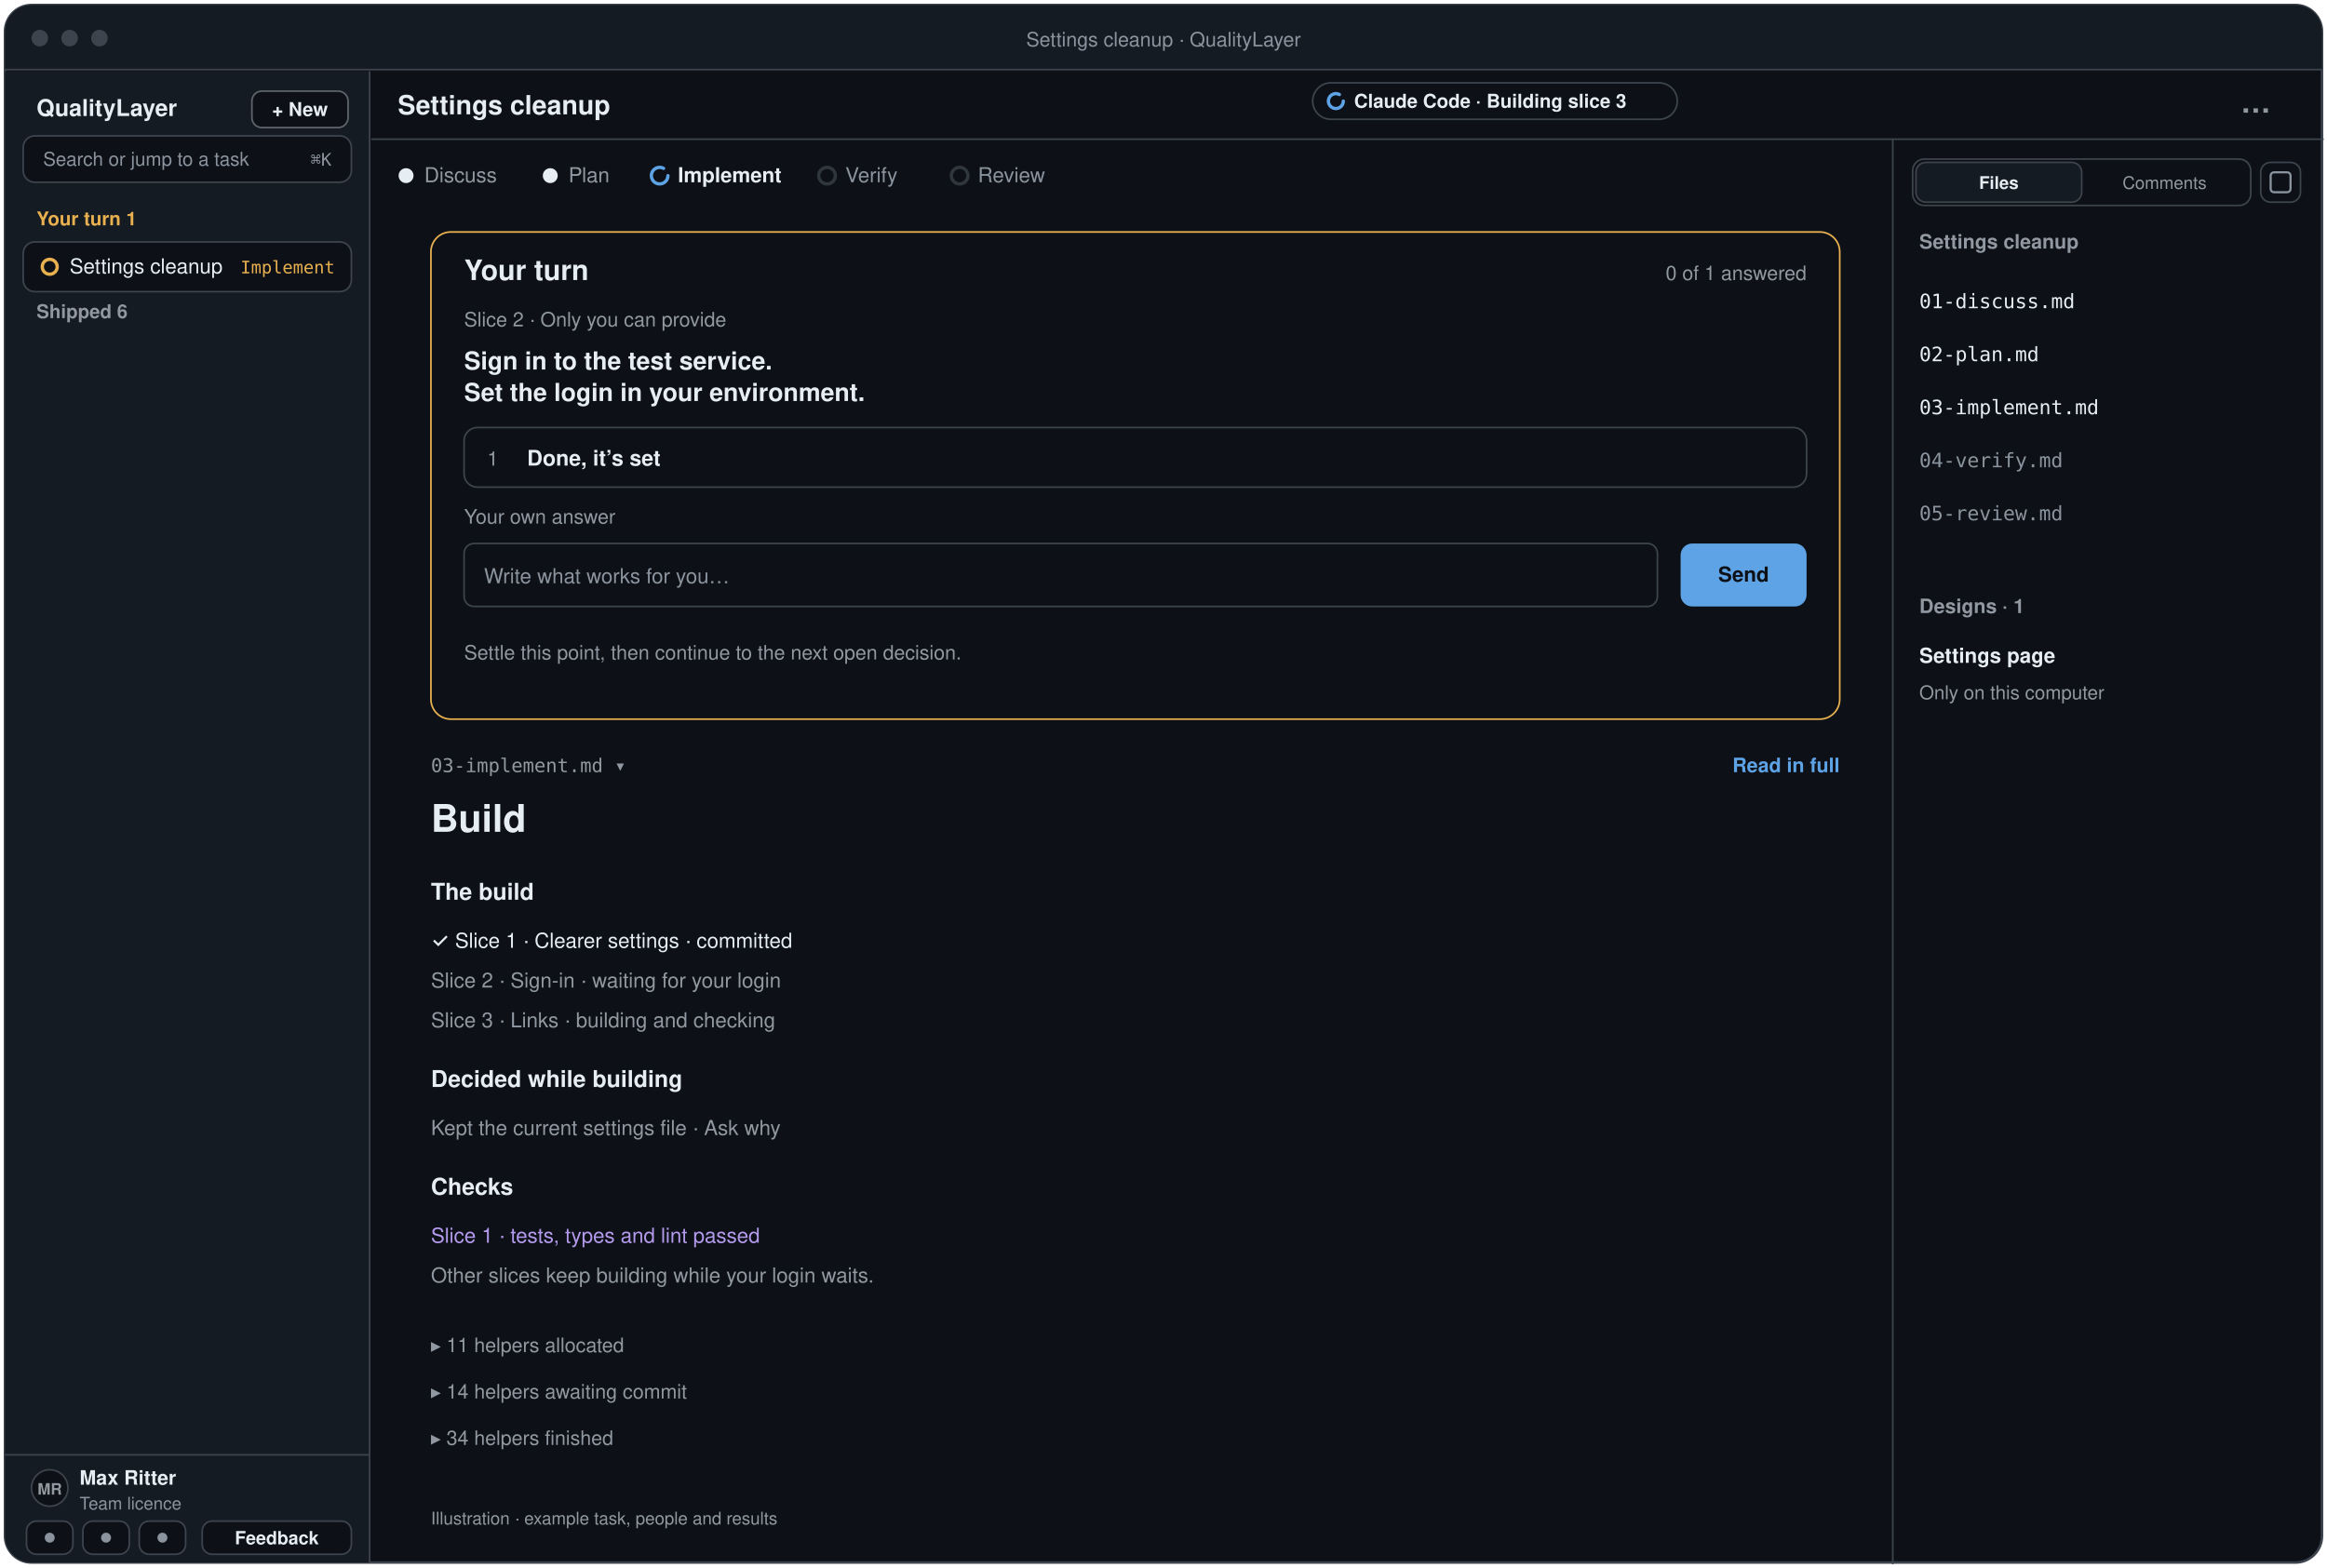
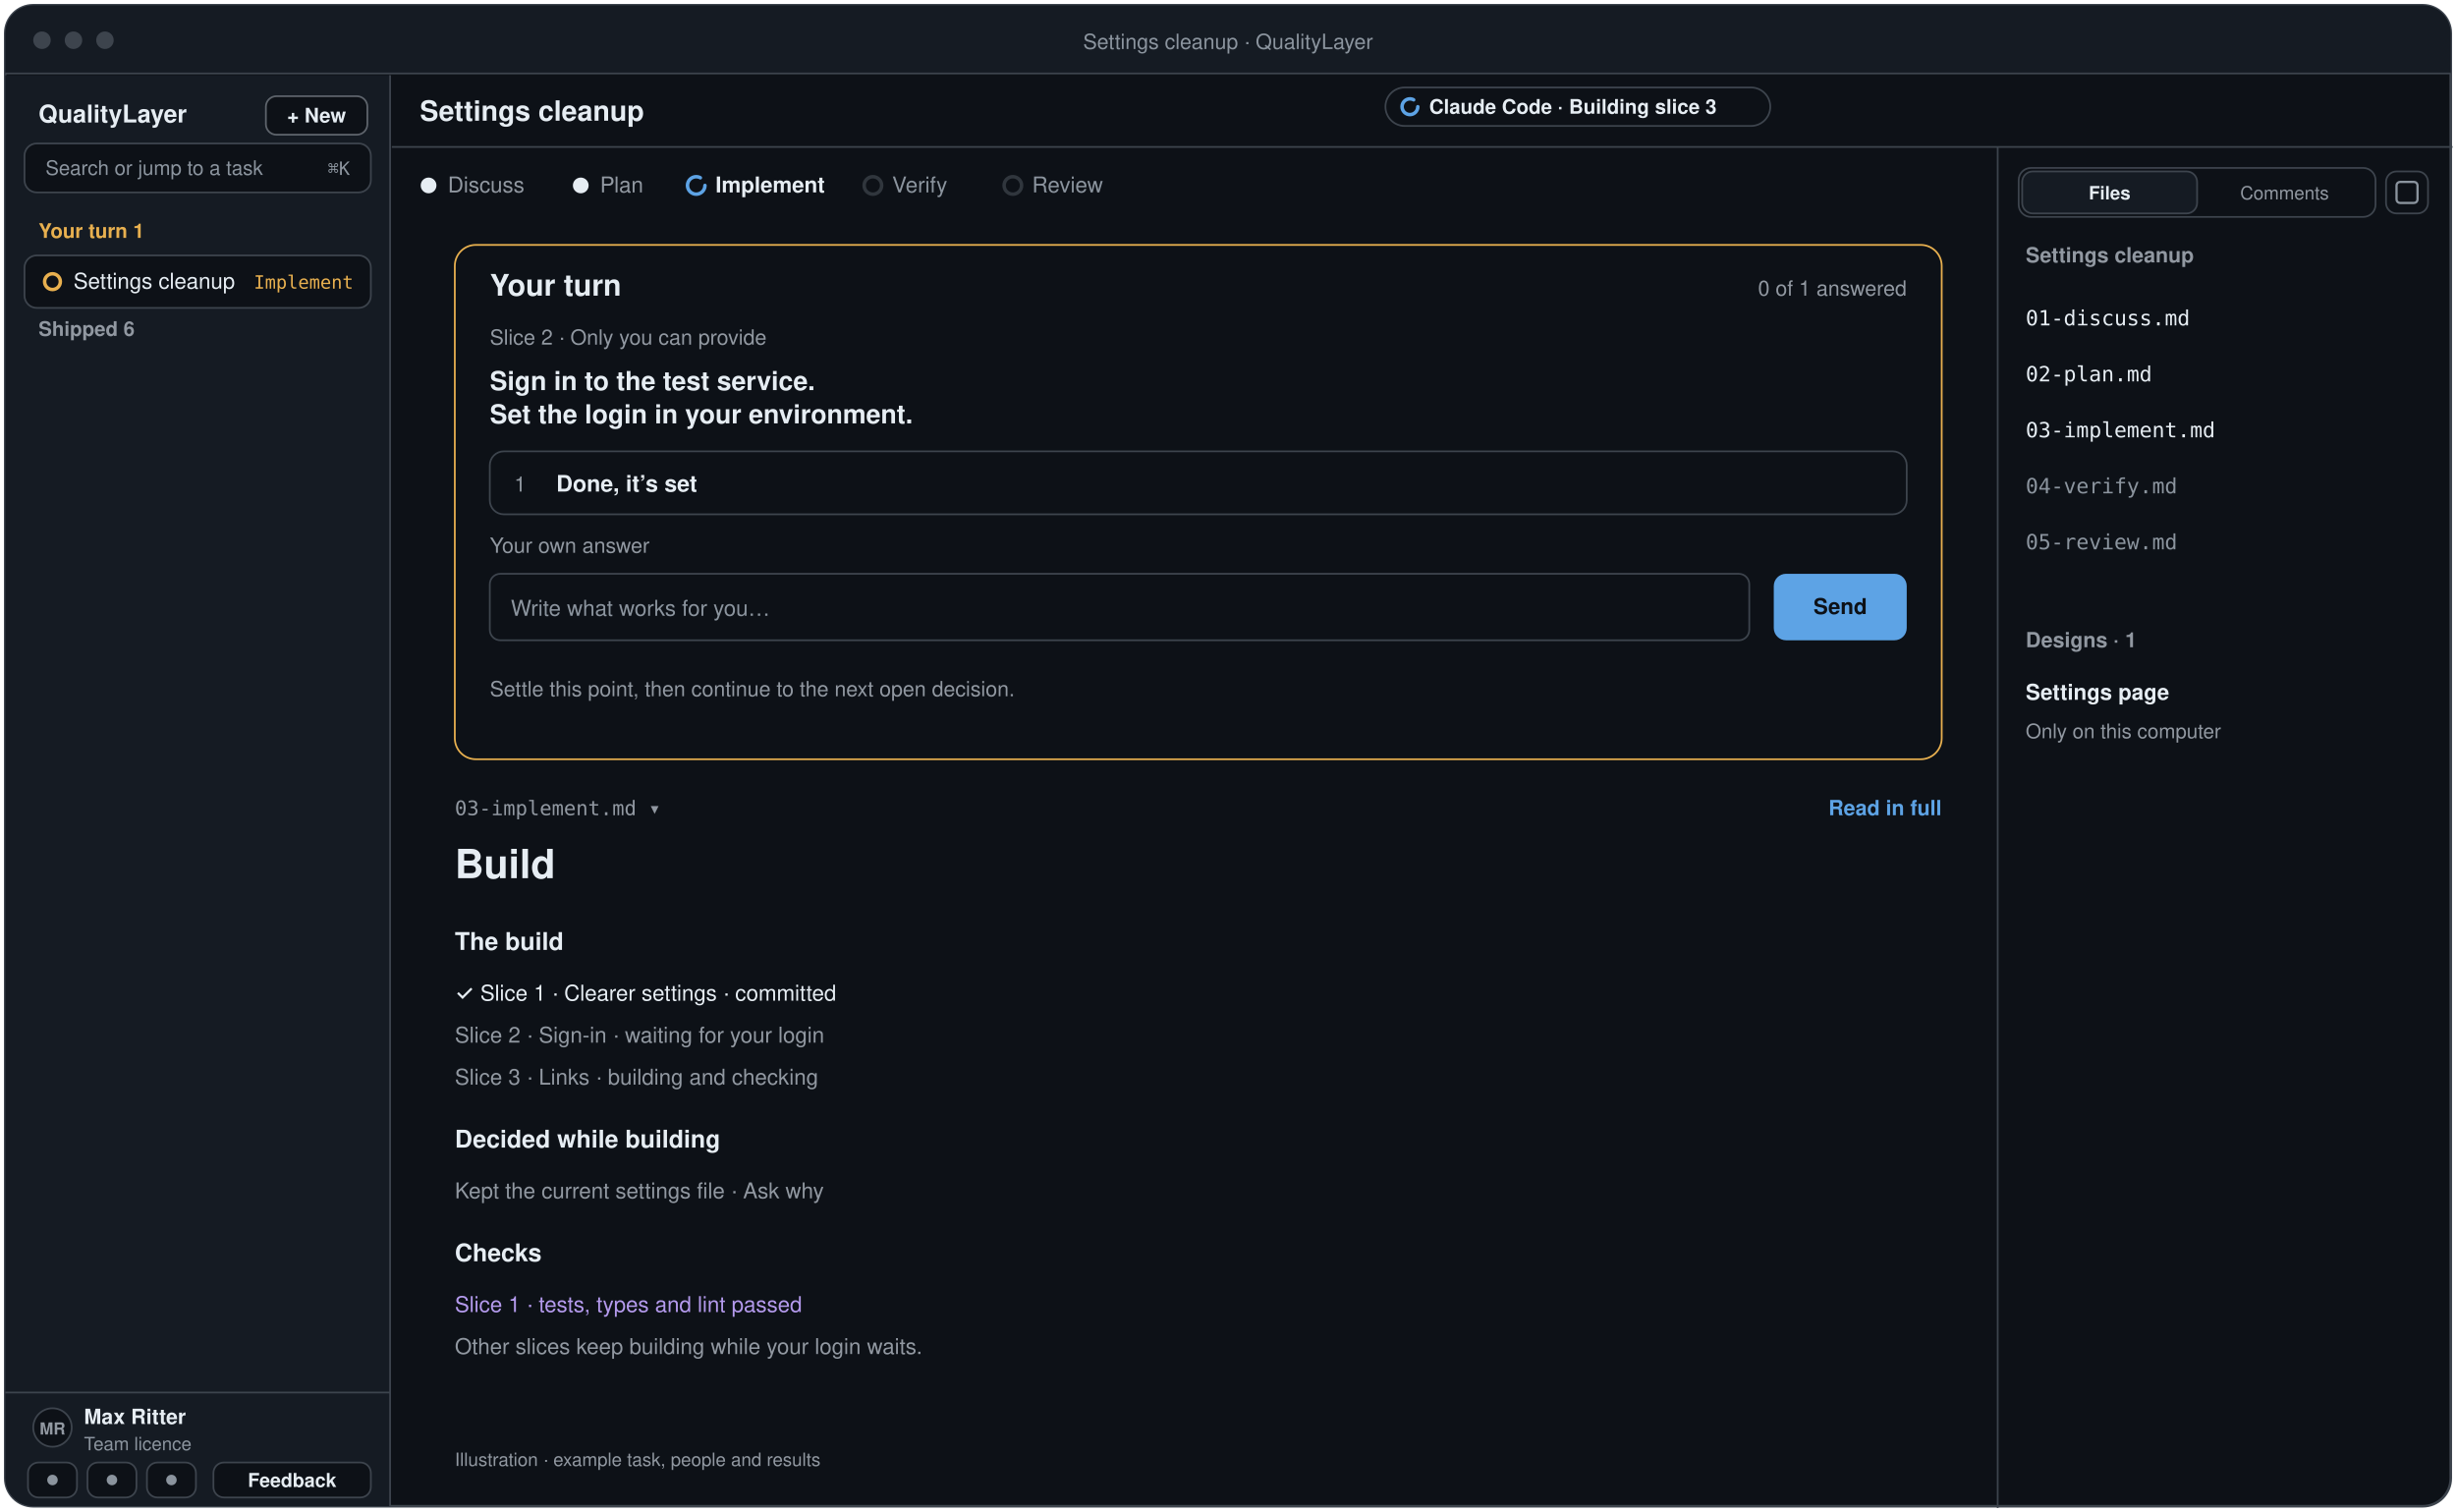
- <svg xmlns="http://www.w3.org/2000/svg" style="background:#0d1117" width="1404" height="946" viewBox="-2 -2 1404 946" role="img" aria-label="Implement: named agent status, one focused Your turn card above the work, visible own words and Send for questions, and Files / Comments with designs within Files">
-   <rect x="1" y="1" width="1398" height="940" rx="16" fill="#0d1117" stroke="#3d444d" stroke-width="1.5" />
+ <svg xmlns="http://www.w3.org/2000/svg" style="background:#0d1117" width="1404" height="864" viewBox="-2 -2 1404 864" role="img" aria-label="Implement: named agent status, one focused Your turn card above the work, visible own words and Send for questions, and Files / Comments with designs within Files">
+   <rect x="1" y="1" width="1398" height="858" rx="16" fill="#0d1117" stroke="#3d444d" stroke-width="1.5" />
  <path d="M1 17 a16 16 0 0 1 16 -16 H1383 a16 16 0 0 1 16 16 V40 H1 Z" fill="#151b23" />
  <line x1="1" y1="40" x2="1399" y2="40" stroke="#3d444d" />
  <circle cx="22" cy="21" r="5" fill="#3d444d" />
  <circle cx="40" cy="21" r="5" fill="#3d444d" />
  <circle cx="58" cy="21" r="5" fill="#3d444d" />
  <text x="700.0" y="26" font-family="-apple-system, BlinkMacSystemFont, 'Segoe UI', 'Helvetica Neue', Helvetica, Arial, sans-serif" font-size="12" font-weight="500" fill="#8b949e" text-anchor="middle">Settings cleanup · QualityLayer</text>
-   <path d="M1 41 H221 V941 H17 a16 16 0 0 1 -16 -16 Z" fill="#151b23" />
-   <line x1="221" y1="41" x2="221" y2="941" stroke="#3d444d" />
+   <path d="M1 41 H221 V859 H17 a16 16 0 0 1 -16 -16 Z" fill="#151b23" />
+   <line x1="221" y1="41" x2="221" y2="859" stroke="#3d444d" />
  <text x="20" y="68" font-family="-apple-system, BlinkMacSystemFont, 'Segoe UI', 'Helvetica Neue', Helvetica, Arial, sans-serif" font-size="14" font-weight="700" fill="#e6edf3" text-anchor="start">QualityLayer</text>
  <rect x="150" y="53" width="58" height="22" rx="6" fill="#0d1117" stroke="#9198a1" stroke-opacity="0.6" />
  <text x="179" y="68" font-family="-apple-system, BlinkMacSystemFont, 'Segoe UI', 'Helvetica Neue', Helvetica, Arial, sans-serif" font-size="11.5" font-weight="600" fill="#e6edf3" text-anchor="middle">+ New</text>
  <rect x="12" y="80" width="198" height="28" rx="7" fill="#0d1117" stroke="#3d444d" />
  <text x="24" y="98" font-family="-apple-system, BlinkMacSystemFont, 'Segoe UI', 'Helvetica Neue', Helvetica, Arial, sans-serif" font-size="11.5" font-weight="400" fill="#8b949e" text-anchor="start">Search or jump to a task</text>
  <text x="198" y="98" font-family="ui-monospace, SFMono-Regular, Menlo, Consolas, monospace" font-size="10.5" font-weight="500" fill="#8b949e" text-anchor="end">⌘K</text>
  <text x="20" y="134" font-family="-apple-system, BlinkMacSystemFont, 'Segoe UI', 'Helvetica Neue', Helvetica, Arial, sans-serif" font-size="11.5" font-weight="650" fill="#e8b04f" text-anchor="start">Your turn  1</text>
  <rect x="12" y="144" width="198" height="30" rx="7" fill="#0d1117" stroke="#3d444d" />
  <circle cx="28" cy="159" r="4.5" fill="none" stroke="#e8b04f" stroke-width="2" />
  <text x="40" y="163" font-family="-apple-system, BlinkMacSystemFont, 'Segoe UI', 'Helvetica Neue', Helvetica, Arial, sans-serif" font-size="12.5" font-weight="500" fill="#e6edf3" text-anchor="start">Settings cleanup</text>
  <text x="200" y="163" font-family="ui-monospace, SFMono-Regular, Menlo, Consolas, monospace" font-size="10.5" font-weight="500" fill="#e8b04f" text-anchor="end">Implement</text>
  <text x="20" y="190" font-family="-apple-system, BlinkMacSystemFont, 'Segoe UI', 'Helvetica Neue', Helvetica, Arial, sans-serif" font-size="11.5" font-weight="650" fill="#9198a1" text-anchor="start">Shipped  6</text>
-   <line x1="1" y1="876" x2="221" y2="876" stroke="#3d444d" />
-   <circle cx="28" cy="896" r="11" fill="#0d1117" stroke="#3d444d" />
-   <text x="28" y="900" font-family="-apple-system, BlinkMacSystemFont, 'Segoe UI', 'Helvetica Neue', Helvetica, Arial, sans-serif" font-size="9.5" font-weight="650" fill="#9198a1" text-anchor="middle">MR</text>
-   <text x="46" y="894" font-family="-apple-system, BlinkMacSystemFont, 'Segoe UI', 'Helvetica Neue', Helvetica, Arial, sans-serif" font-size="12" font-weight="600" fill="#e6edf3" text-anchor="start">Max Ritter</text>
-   <text x="46" y="909" font-family="-apple-system, BlinkMacSystemFont, 'Segoe UI', 'Helvetica Neue', Helvetica, Arial, sans-serif" font-size="10.5" font-weight="400" fill="#8b949e" text-anchor="start">Team licence</text>
-   <rect x="14" y="916" width="28" height="20" rx="6" fill="#0d1117" stroke="#3d444d" />
-   <circle cx="28" cy="926" r="3" fill="#8b949e" />
-   <rect x="48" y="916" width="28" height="20" rx="6" fill="#0d1117" stroke="#3d444d" />
-   <circle cx="62" cy="926" r="3" fill="#8b949e" />
-   <rect x="82" y="916" width="28" height="20" rx="6" fill="#0d1117" stroke="#3d444d" />
-   <circle cx="96" cy="926" r="3" fill="#8b949e" />
-   <rect x="120" y="916" width="90" height="20" rx="6" fill="#0d1117" stroke="#3d444d" />
-   <text x="165" y="930" font-family="-apple-system, BlinkMacSystemFont, 'Segoe UI', 'Helvetica Neue', Helvetica, Arial, sans-serif" font-size="11" font-weight="600" fill="#e6edf3" text-anchor="middle">Feedback</text>
+   <line x1="1" y1="794" x2="221" y2="794" stroke="#3d444d" />
+   <circle cx="28" cy="814" r="11" fill="#0d1117" stroke="#3d444d" />
+   <text x="28" y="818" font-family="-apple-system, BlinkMacSystemFont, 'Segoe UI', 'Helvetica Neue', Helvetica, Arial, sans-serif" font-size="9.5" font-weight="650" fill="#9198a1" text-anchor="middle">MR</text>
+   <text x="46" y="812" font-family="-apple-system, BlinkMacSystemFont, 'Segoe UI', 'Helvetica Neue', Helvetica, Arial, sans-serif" font-size="12" font-weight="600" fill="#e6edf3" text-anchor="start">Max Ritter</text>
+   <text x="46" y="827" font-family="-apple-system, BlinkMacSystemFont, 'Segoe UI', 'Helvetica Neue', Helvetica, Arial, sans-serif" font-size="10.5" font-weight="400" fill="#8b949e" text-anchor="start">Team licence</text>
+   <rect x="14" y="834" width="28" height="20" rx="6" fill="#0d1117" stroke="#3d444d" />
+   <circle cx="28" cy="844" r="3" fill="#8b949e" />
+   <rect x="48" y="834" width="28" height="20" rx="6" fill="#0d1117" stroke="#3d444d" />
+   <circle cx="62" cy="844" r="3" fill="#8b949e" />
+   <rect x="82" y="834" width="28" height="20" rx="6" fill="#0d1117" stroke="#3d444d" />
+   <circle cx="96" cy="844" r="3" fill="#8b949e" />
+   <rect x="120" y="834" width="90" height="20" rx="6" fill="#0d1117" stroke="#3d444d" />
+   <text x="165" y="848" font-family="-apple-system, BlinkMacSystemFont, 'Segoe UI', 'Helvetica Neue', Helvetica, Arial, sans-serif" font-size="11" font-weight="600" fill="#e6edf3" text-anchor="middle">Feedback</text>
  <text x="238" y="67" font-family="-apple-system, BlinkMacSystemFont, 'Segoe UI', 'Helvetica Neue', Helvetica, Arial, sans-serif" font-size="16" font-weight="650" fill="#e6edf3" text-anchor="start">Settings cleanup</text>
  <circle cx="243" cy="104" r="4.5" fill="#e6edf3" />
  <text x="254" y="108" font-family="-apple-system, BlinkMacSystemFont, 'Segoe UI', 'Helvetica Neue', Helvetica, Arial, sans-serif" font-size="12.5" font-weight="400" fill="#9198a1">Discuss</text>
  <circle cx="330.0" cy="104" r="4.5" fill="#e6edf3" />
  <text x="341.0" y="108" font-family="-apple-system, BlinkMacSystemFont, 'Segoe UI', 'Helvetica Neue', Helvetica, Arial, sans-serif" font-size="12.5" font-weight="400" fill="#9198a1">Plan</text>
  <circle cx="396.0" cy="104" r="5" fill="none" stroke="#5da3e5" stroke-width="2" stroke-dasharray="26.0 6.0" stroke-linecap="round" />
  <text x="407.0" y="108" font-family="-apple-system, BlinkMacSystemFont, 'Segoe UI', 'Helvetica Neue', Helvetica, Arial, sans-serif" font-size="12.5" font-weight="600" fill="#e6edf3">Implement</text>
  <circle cx="497.0" cy="104" r="5" fill="none" stroke="#30363d" stroke-width="2" />
  <text x="508.0" y="108" font-family="-apple-system, BlinkMacSystemFont, 'Segoe UI', 'Helvetica Neue', Helvetica, Arial, sans-serif" font-size="12.5" font-weight="400" fill="#8b949e">Verify</text>
  <circle cx="577.0" cy="104" r="5" fill="none" stroke="#30363d" stroke-width="2" />
  <text x="588.0" y="108" font-family="-apple-system, BlinkMacSystemFont, 'Segoe UI', 'Helvetica Neue', Helvetica, Arial, sans-serif" font-size="12.5" font-weight="400" fill="#8b949e">Review</text>
  <rect x="790" y="48" width="220.0" height="22" rx="11" fill="#0d1117" stroke="#3d444d" />
  <circle cx="804" cy="59" r="4.5" fill="none" stroke="#5da3e5" stroke-width="2" stroke-dasharray="23.4 5.4" stroke-linecap="round" />
  <text x="815" y="63" font-family="-apple-system, BlinkMacSystemFont, 'Segoe UI', 'Helvetica Neue', Helvetica, Arial, sans-serif" font-size="11.5" font-weight="600" fill="#e6edf3" text-anchor="start">Claude Code · Building slice 3</text>
-   <text x="1368" y="66" font-family="-apple-system, BlinkMacSystemFont, 'Segoe UI', 'Helvetica Neue', Helvetica, Arial, sans-serif" font-size="18" font-weight="650" fill="#9198a1" text-anchor="end">…</text>
  <line x1="222" y1="82" x2="1400" y2="82" stroke="#3d444d" />
  <rect x="258" y="138" width="850" height="294" rx="12" fill="#0d1117" stroke="#e8b04f" stroke-width="1" />
  <text x="278" y="167" font-family="-apple-system, BlinkMacSystemFont, 'Segoe UI', 'Helvetica Neue', Helvetica, Arial, sans-serif" font-size="17" font-weight="650" fill="#e6edf3" text-anchor="start">Your turn</text>
  <text x="1088" y="167" font-family="-apple-system, BlinkMacSystemFont, 'Segoe UI', 'Helvetica Neue', Helvetica, Arial, sans-serif" font-size="12" font-weight="500" fill="#9198a1" text-anchor="end">0 of 1 answered</text>
  <text x="278" y="195" font-family="-apple-system, BlinkMacSystemFont, 'Segoe UI', 'Helvetica Neue', Helvetica, Arial, sans-serif" font-size="12" font-weight="500" fill="#9198a1" text-anchor="start">Slice 2 · Only you can provide</text>
  <text x="278" y="221" font-family="-apple-system, BlinkMacSystemFont, 'Segoe UI', 'Helvetica Neue', Helvetica, Arial, sans-serif" font-size="15" font-weight="600" fill="#e6edf3" text-anchor="start">Sign in to the test service.</text>
  <text x="278" y="240" font-family="-apple-system, BlinkMacSystemFont, 'Segoe UI', 'Helvetica Neue', Helvetica, Arial, sans-serif" font-size="15" font-weight="600" fill="#e6edf3" text-anchor="start">Set the login in your environment.</text>
  <rect data-choice="1" x="278" y="256" width="810" height="36" rx="8" fill="#0d1117" stroke="#3d444d" />
  <text x="292" y="279" font-family="-apple-system, BlinkMacSystemFont, 'Segoe UI', 'Helvetica Neue', Helvetica, Arial, sans-serif" font-size="12" font-weight="500" fill="#9198a1" text-anchor="start">1</text>
  <text x="316" y="279" font-family="-apple-system, BlinkMacSystemFont, 'Segoe UI', 'Helvetica Neue', Helvetica, Arial, sans-serif" font-size="13" font-weight="600" fill="#e6edf3" text-anchor="start">Done, it’s set</text>
  <text x="278" y="314" font-family="-apple-system, BlinkMacSystemFont, 'Segoe UI', 'Helvetica Neue', Helvetica, Arial, sans-serif" font-size="12" font-weight="500" fill="#9198a1" text-anchor="start">Your own answer</text>
  <rect data-own-words="true" x="278" y="326" width="720" height="38" rx="6" fill="#0d1117" stroke="#3d444d" />
  <text x="290" y="350" font-family="-apple-system, BlinkMacSystemFont, 'Segoe UI', 'Helvetica Neue', Helvetica, Arial, sans-serif" font-size="12.5" font-weight="400" fill="#8b949e" text-anchor="start">Write what works for you…</text>
  <rect x="1012" y="326" width="76" height="38" rx="7" fill="#5da3e5" />
  <text x="1050.0" y="349.0" font-family="-apple-system, BlinkMacSystemFont, 'Segoe UI', 'Helvetica Neue', Helvetica, Arial, sans-serif" font-size="12.5" font-weight="650" fill="#0d1117" text-anchor="middle">Send</text>
  <text x="278" y="396" font-family="-apple-system, BlinkMacSystemFont, 'Segoe UI', 'Helvetica Neue', Helvetica, Arial, sans-serif" font-size="12" font-weight="400" fill="#9198a1" text-anchor="start">Settle this point, then continue to the next open decision.</text>
  <text x="258" y="464" font-family="ui-monospace, SFMono-Regular, Menlo, Consolas, monospace" font-size="11.5" font-weight="500" fill="#9198a1" text-anchor="start">03-implement.md  ▾</text>
  <text x="1108" y="464" font-family="-apple-system, BlinkMacSystemFont, 'Segoe UI', 'Helvetica Neue', Helvetica, Arial, sans-serif" font-size="12" font-weight="600" fill="#5da3e5" text-anchor="end">Read in full</text>
  <text x="258" y="500" font-family="-apple-system, BlinkMacSystemFont, 'Segoe UI', 'Helvetica Neue', Helvetica, Arial, sans-serif" font-size="23" font-weight="650" fill="#e6edf3" text-anchor="start">Build</text>
  <text x="258" y="541" font-family="-apple-system, BlinkMacSystemFont, 'Segoe UI', 'Helvetica Neue', Helvetica, Arial, sans-serif" font-size="14" font-weight="650" fill="#e6edf3" text-anchor="start">The build</text>
  <text x="258" y="570" font-family="-apple-system, BlinkMacSystemFont, 'Segoe UI', 'Helvetica Neue', Helvetica, Arial, sans-serif" font-size="12.5" font-weight="500" fill="#e6edf3" text-anchor="start">✓ Slice 1 · Clearer settings · committed</text>
  <text x="258" y="594" font-family="-apple-system, BlinkMacSystemFont, 'Segoe UI', 'Helvetica Neue', Helvetica, Arial, sans-serif" font-size="12.5" font-weight="500" fill="#9198a1" text-anchor="start">Slice 2 · Sign-in · waiting for your login</text>
  <text x="258" y="618" font-family="-apple-system, BlinkMacSystemFont, 'Segoe UI', 'Helvetica Neue', Helvetica, Arial, sans-serif" font-size="12.5" font-weight="500" fill="#9198a1" text-anchor="start">Slice 3 · Links · building and checking</text>
  <text x="258" y="654" font-family="-apple-system, BlinkMacSystemFont, 'Segoe UI', 'Helvetica Neue', Helvetica, Arial, sans-serif" font-size="14" font-weight="650" fill="#e6edf3" text-anchor="start">Decided while building</text>
  <text x="258" y="683" font-family="-apple-system, BlinkMacSystemFont, 'Segoe UI', 'Helvetica Neue', Helvetica, Arial, sans-serif" font-size="12.5" font-weight="500" fill="#9198a1" text-anchor="start">Kept the current settings file · Ask why</text>
  <text x="258" y="719" font-family="-apple-system, BlinkMacSystemFont, 'Segoe UI', 'Helvetica Neue', Helvetica, Arial, sans-serif" font-size="14" font-weight="650" fill="#e6edf3" text-anchor="start">Checks</text>
  <text x="258" y="748" font-family="-apple-system, BlinkMacSystemFont, 'Segoe UI', 'Helvetica Neue', Helvetica, Arial, sans-serif" font-size="12.5" font-weight="500" fill="#b49aed" text-anchor="start">Slice 1 · tests, types and lint passed</text>
  <text x="258" y="772" font-family="-apple-system, BlinkMacSystemFont, 'Segoe UI', 'Helvetica Neue', Helvetica, Arial, sans-serif" font-size="12.5" font-weight="500" fill="#9198a1" text-anchor="start">Other slices keep building while your login waits.</text>
-   <text x="258" y="814" font-family="-apple-system, BlinkMacSystemFont, 'Segoe UI', 'Helvetica Neue', Helvetica, Arial, sans-serif" font-size="12" font-weight="400" fill="#9198a1" text-anchor="start">▸ 11 helpers allocated</text>
-   <text x="258" y="842" font-family="-apple-system, BlinkMacSystemFont, 'Segoe UI', 'Helvetica Neue', Helvetica, Arial, sans-serif" font-size="12" font-weight="400" fill="#9198a1" text-anchor="start">▸ 14 helpers awaiting commit</text>
-   <text x="258" y="870" font-family="-apple-system, BlinkMacSystemFont, 'Segoe UI', 'Helvetica Neue', Helvetica, Arial, sans-serif" font-size="12" font-weight="400" fill="#9198a1" text-anchor="start">▸ 34 helpers finished</text>
-   <line x1="1140" y1="82" x2="1140" y2="942" stroke="#3d444d" />
+   <line x1="1140" y1="82" x2="1140" y2="860" stroke="#3d444d" />
  <rect x="1152" y="94" width="204" height="28" rx="7" fill="#0d1117" stroke="#3d444d" />
  <rect x="1154.0" y="96" width="100.0" height="24" rx="6" fill="#151b23" stroke="#3d444d" />
  <text x="1204.0" y="112" font-family="-apple-system, BlinkMacSystemFont, 'Segoe UI', 'Helvetica Neue', Helvetica, Arial, sans-serif" font-size="10.5" font-weight="600" fill="#e6edf3" text-anchor="middle">Files</text>
  <text x="1304.0" y="112" font-family="-apple-system, BlinkMacSystemFont, 'Segoe UI', 'Helvetica Neue', Helvetica, Arial, sans-serif" font-size="10.5" font-weight="500" fill="#9198a1" text-anchor="middle">Comments</text>
  <rect x="1362" y="96" width="24" height="24" rx="6" fill="#0d1117" stroke="#3d444d" />
  <rect x="1368" y="102" width="12" height="12" rx="2" fill="none" stroke="#8b949e" stroke-width="1.3" />
  <text x="1156" y="148" font-family="-apple-system, BlinkMacSystemFont, 'Segoe UI', 'Helvetica Neue', Helvetica, Arial, sans-serif" font-size="12" font-weight="600" fill="#9198a1" text-anchor="start">Settings cleanup</text>
  <text x="1156" y="184" font-family="ui-monospace, SFMono-Regular, Menlo, Consolas, monospace" font-size="12" font-weight="500" fill="#e6edf3" text-anchor="start">01-discuss.md</text>
  <text x="1156" y="216" font-family="ui-monospace, SFMono-Regular, Menlo, Consolas, monospace" font-size="12" font-weight="500" fill="#e6edf3" text-anchor="start">02-plan.md</text>
  <text x="1156" y="248" font-family="ui-monospace, SFMono-Regular, Menlo, Consolas, monospace" font-size="12" font-weight="500" fill="#e6edf3" text-anchor="start">03-implement.md</text>
  <text x="1156" y="280" font-family="ui-monospace, SFMono-Regular, Menlo, Consolas, monospace" font-size="12" font-weight="500" fill="#8b949e" text-anchor="start">04-verify.md</text>
  <text x="1156" y="312" font-family="ui-monospace, SFMono-Regular, Menlo, Consolas, monospace" font-size="12" font-weight="500" fill="#8b949e" text-anchor="start">05-review.md</text>
  <text x="1156" y="368" font-family="-apple-system, BlinkMacSystemFont, 'Segoe UI', 'Helvetica Neue', Helvetica, Arial, sans-serif" font-size="12" font-weight="600" fill="#9198a1" text-anchor="start">Designs · 1</text>
  <text x="1156" y="398" font-family="-apple-system, BlinkMacSystemFont, 'Segoe UI', 'Helvetica Neue', Helvetica, Arial, sans-serif" font-size="12.5" font-weight="600" fill="#e6edf3" text-anchor="start">Settings page</text>
  <text x="1156" y="420" font-family="-apple-system, BlinkMacSystemFont, 'Segoe UI', 'Helvetica Neue', Helvetica, Arial, sans-serif" font-size="11.5" font-weight="400" fill="#9198a1" text-anchor="start">Only on this computer</text>
-   <text x="258" y="918" font-family="-apple-system, BlinkMacSystemFont, 'Segoe UI', 'Helvetica Neue', Helvetica, Arial, sans-serif" font-size="10.5" font-weight="400" fill="#9198a1" text-anchor="start">Illustration · example task, people and results</text>
+   <text x="258" y="836" font-family="-apple-system, BlinkMacSystemFont, 'Segoe UI', 'Helvetica Neue', Helvetica, Arial, sans-serif" font-size="10.5" font-weight="400" fill="#9198a1" text-anchor="start">Illustration · example task, people and results</text>
</svg>
